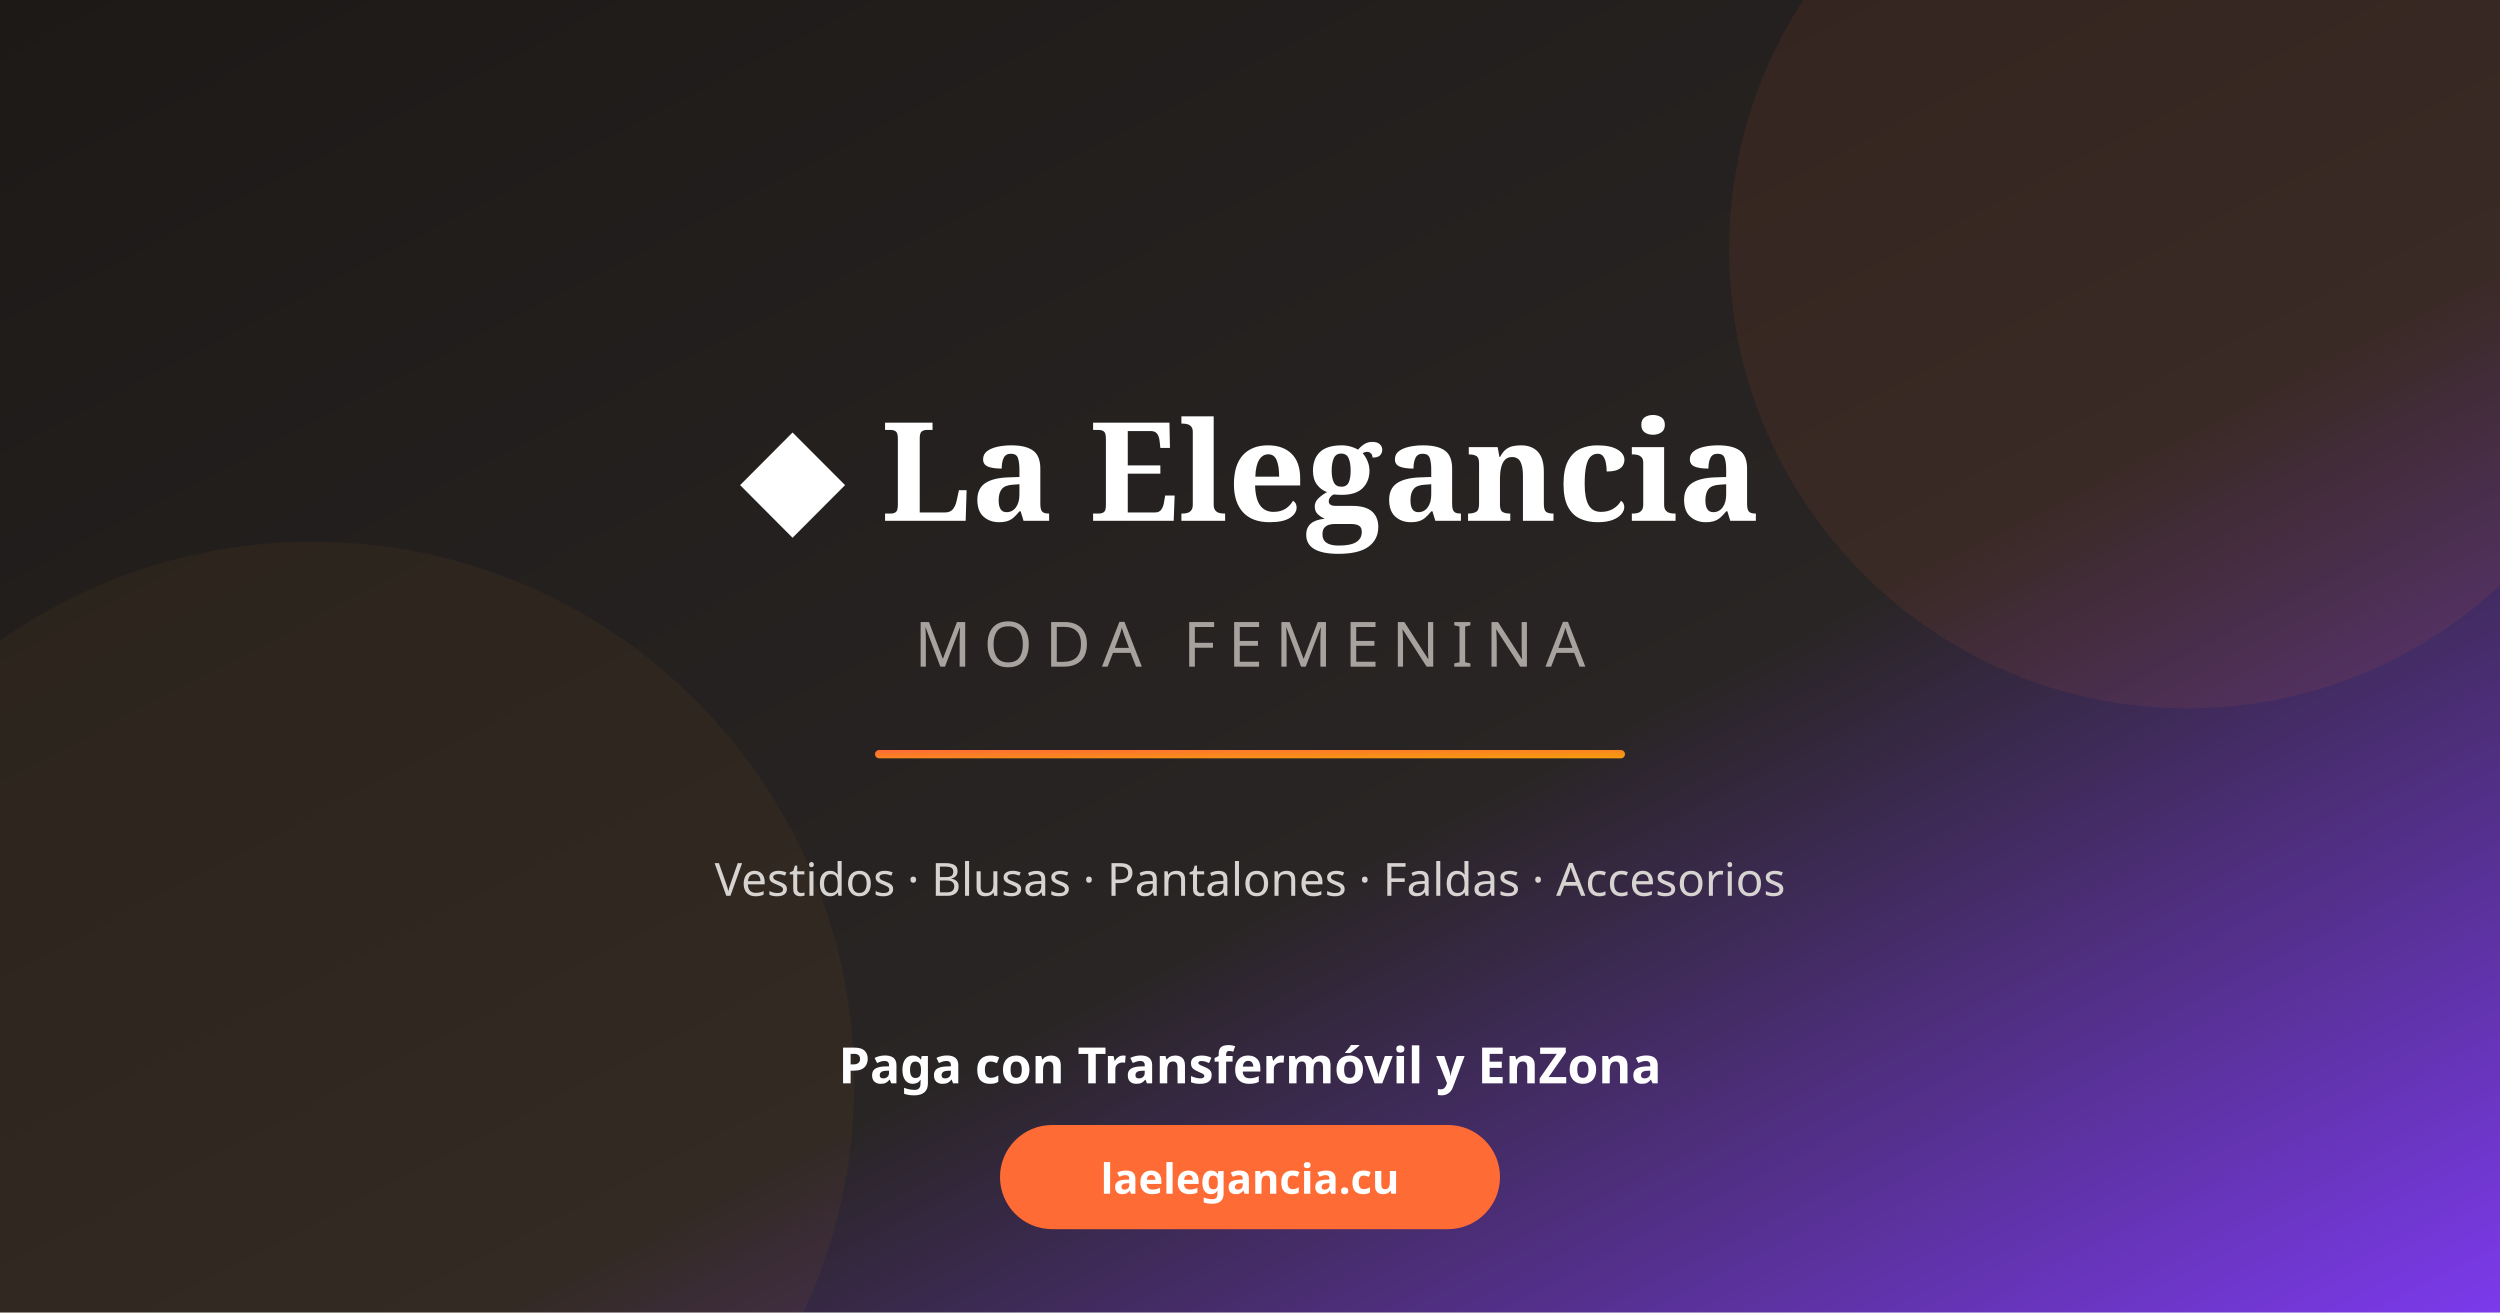
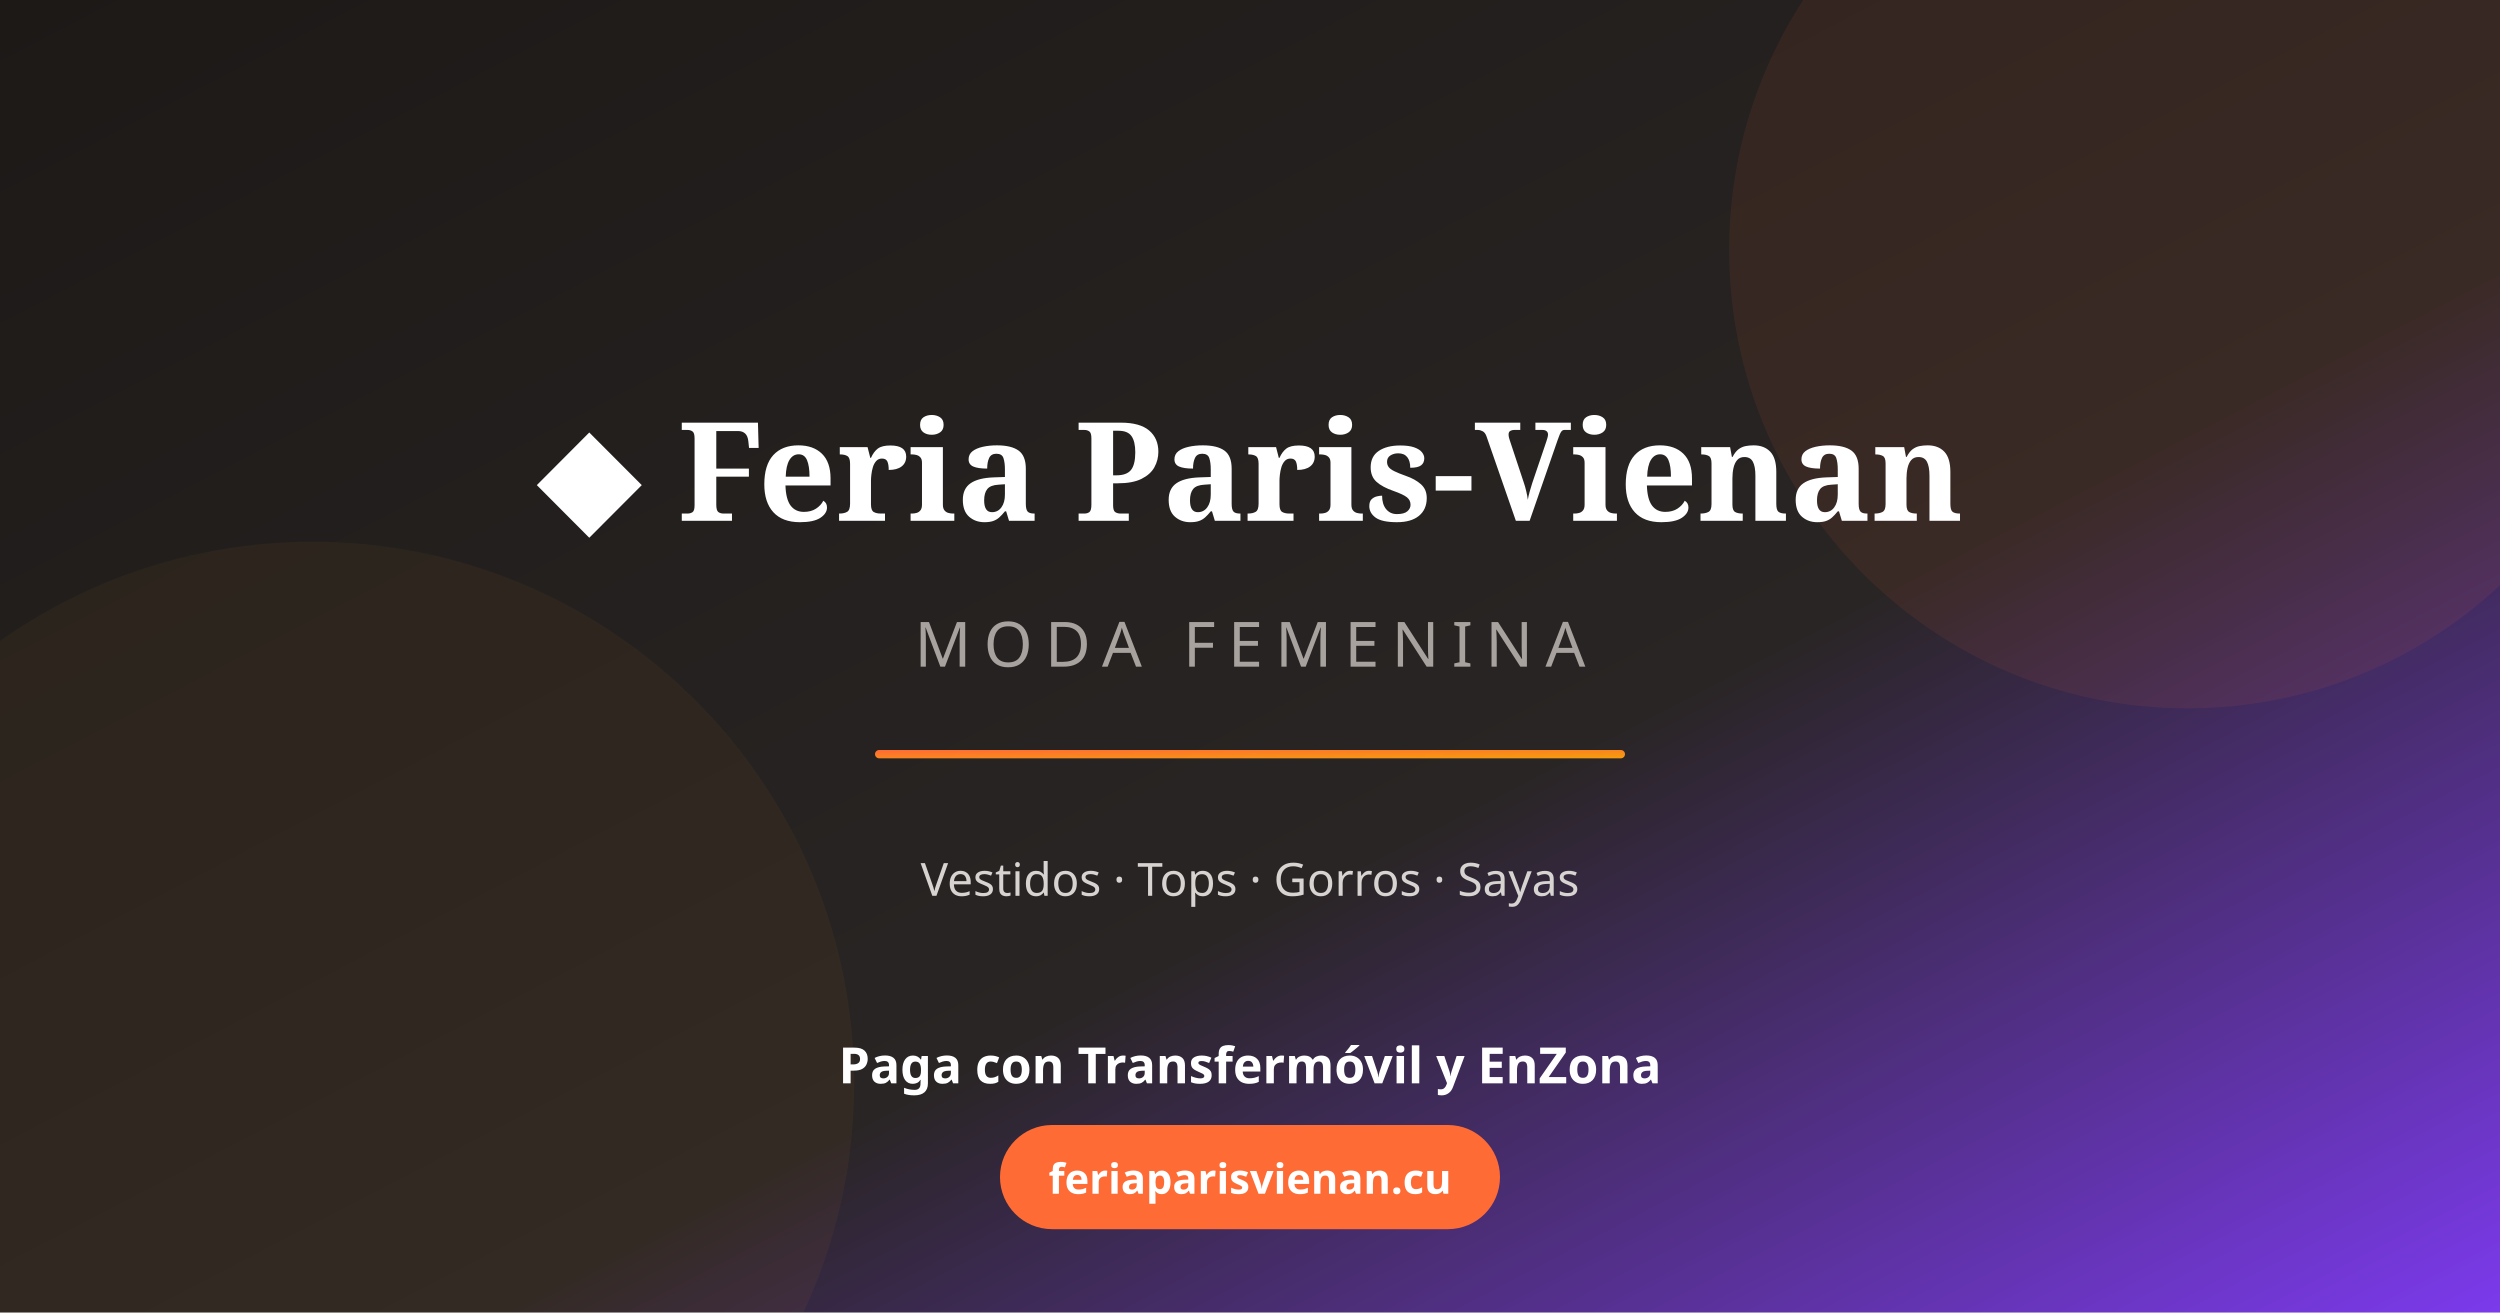
<svg xmlns="http://www.w3.org/2000/svg" width="1200" height="630" viewBox="0 0 1200 630">
  <defs>
    <linearGradient id="bg" x1="0" y1="0" x2="1" y2="1">
      <stop offset="0" stop-color="#1c1917" />
      <stop offset="0.6" stop-color="#292524" />
      <stop offset="1" stop-color="#7c3aed" />
    </linearGradient>
    <linearGradient id="brand" x1="0" y1="0" x2="1" y2="1">
      <stop offset="0" stop-color="#ff6b35" />
      <stop offset="1" stop-color="#f59e0b" />
    </linearGradient>
  </defs>
  <rect width="1200" height="630" fill="url(#bg)" />
  <circle cx="1050" cy="120" r="220" fill="#ff6b35" opacity="0.08" />
  <circle cx="150" cy="520" r="260" fill="#f59e0b" opacity="0.05" />
-   <text x="600" y="250" text-anchor="middle" font-family="Georgia, serif" font-size="66" font-weight="700" fill="#ffffff">◆ La Elegancia</text>
+   <text x="600" y="250" text-anchor="middle" font-family="Georgia, serif" font-size="66" font-weight="700" fill="#ffffff">◆ Feria Paris-Vienan</text>
  <text x="600" y="320" text-anchor="middle" font-family="system-ui" font-size="30" letter-spacing="6" fill="#a8a29e">MODA FEMENINA</text>
  <rect x="420" y="360" width="360" height="4" rx="2" fill="url(#brand)" />
-   <text x="600" y="430" text-anchor="middle" font-family="system-ui" font-size="22" fill="#d6d3d1">Vestidos · Blusas · Pantalones · Faldas · Accesorios</text>
+   <text x="600" y="430" text-anchor="middle" font-family="system-ui" font-size="22" fill="#d6d3d1">Vestidos · Tops · Gorros · Sayas</text>
  <text x="600" y="520" text-anchor="middle" font-family="system-ui" font-size="24" font-weight="600" fill="#ffffff">Paga con Transfermóvil y EnZona</text>
  <rect x="480" y="540" width="240" height="50" rx="25" fill="#ff6b35" />
-   <text x="600" y="573" text-anchor="middle" font-family="system-ui" font-size="20" font-weight="700" fill="#ffffff">laelegancia.cu</text>
+   <text x="600" y="573" text-anchor="middle" font-family="system-ui" font-size="20" font-weight="700" fill="#ffffff">feriaparisvienan.cu</text>
</svg>
